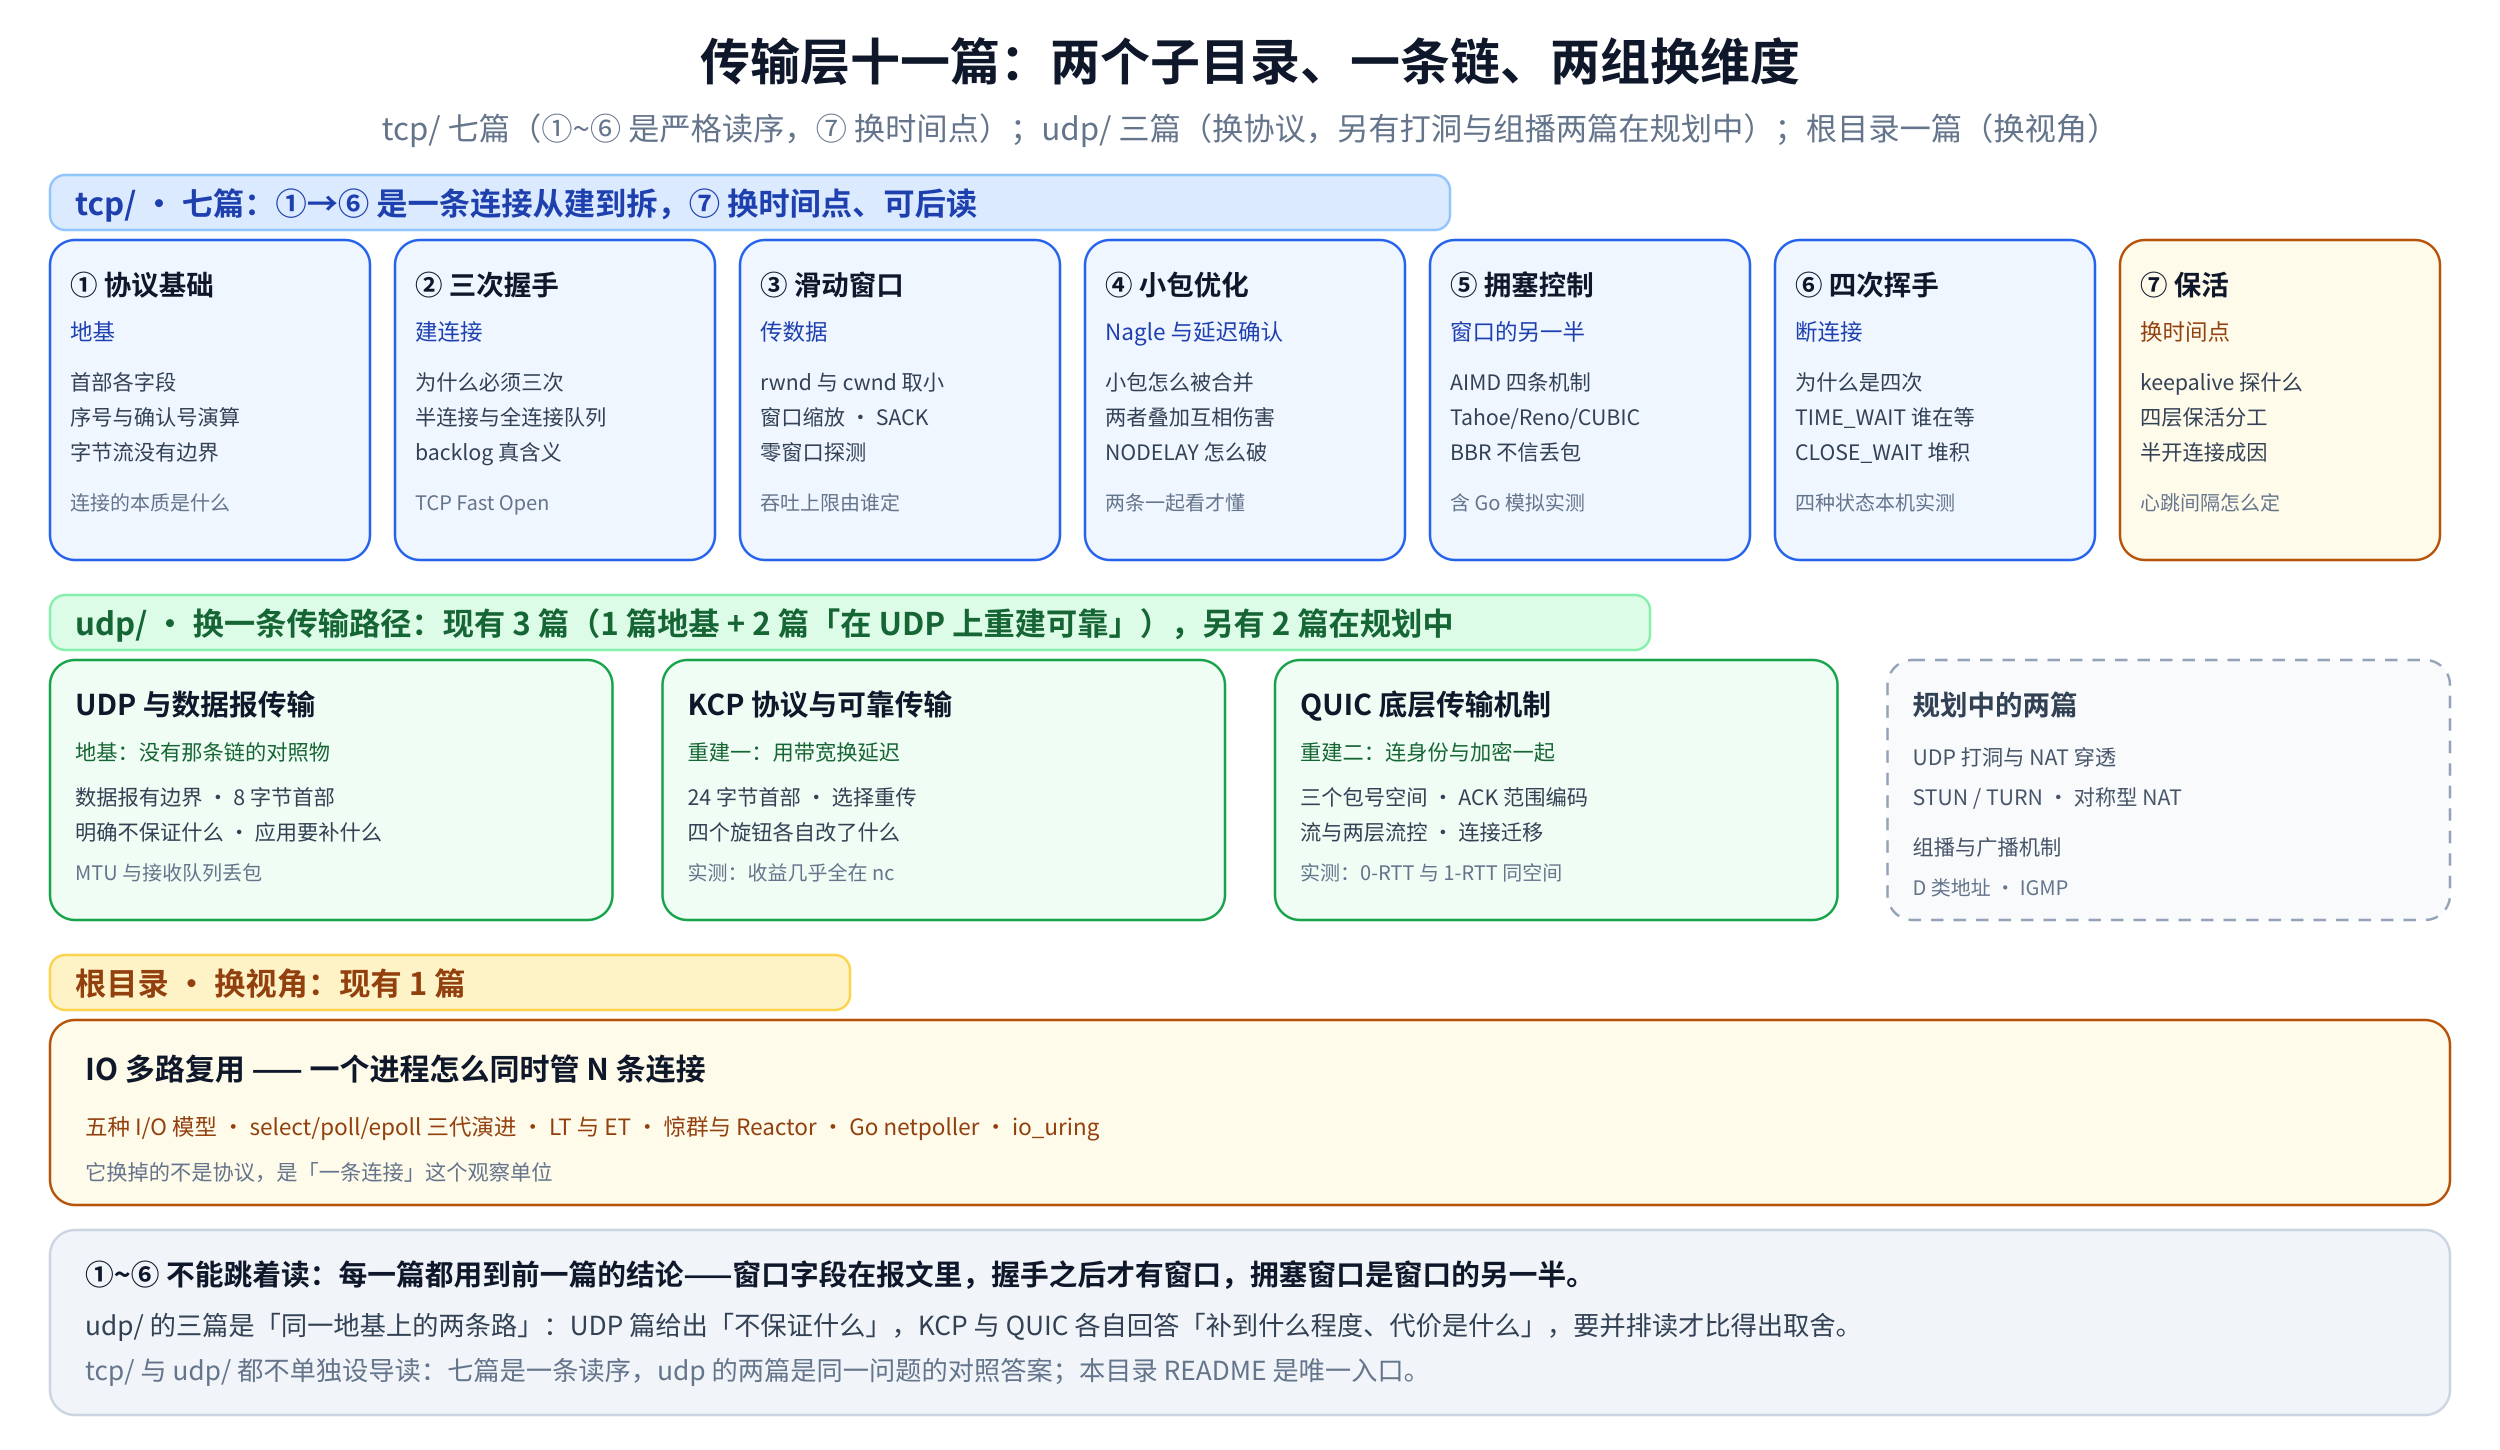
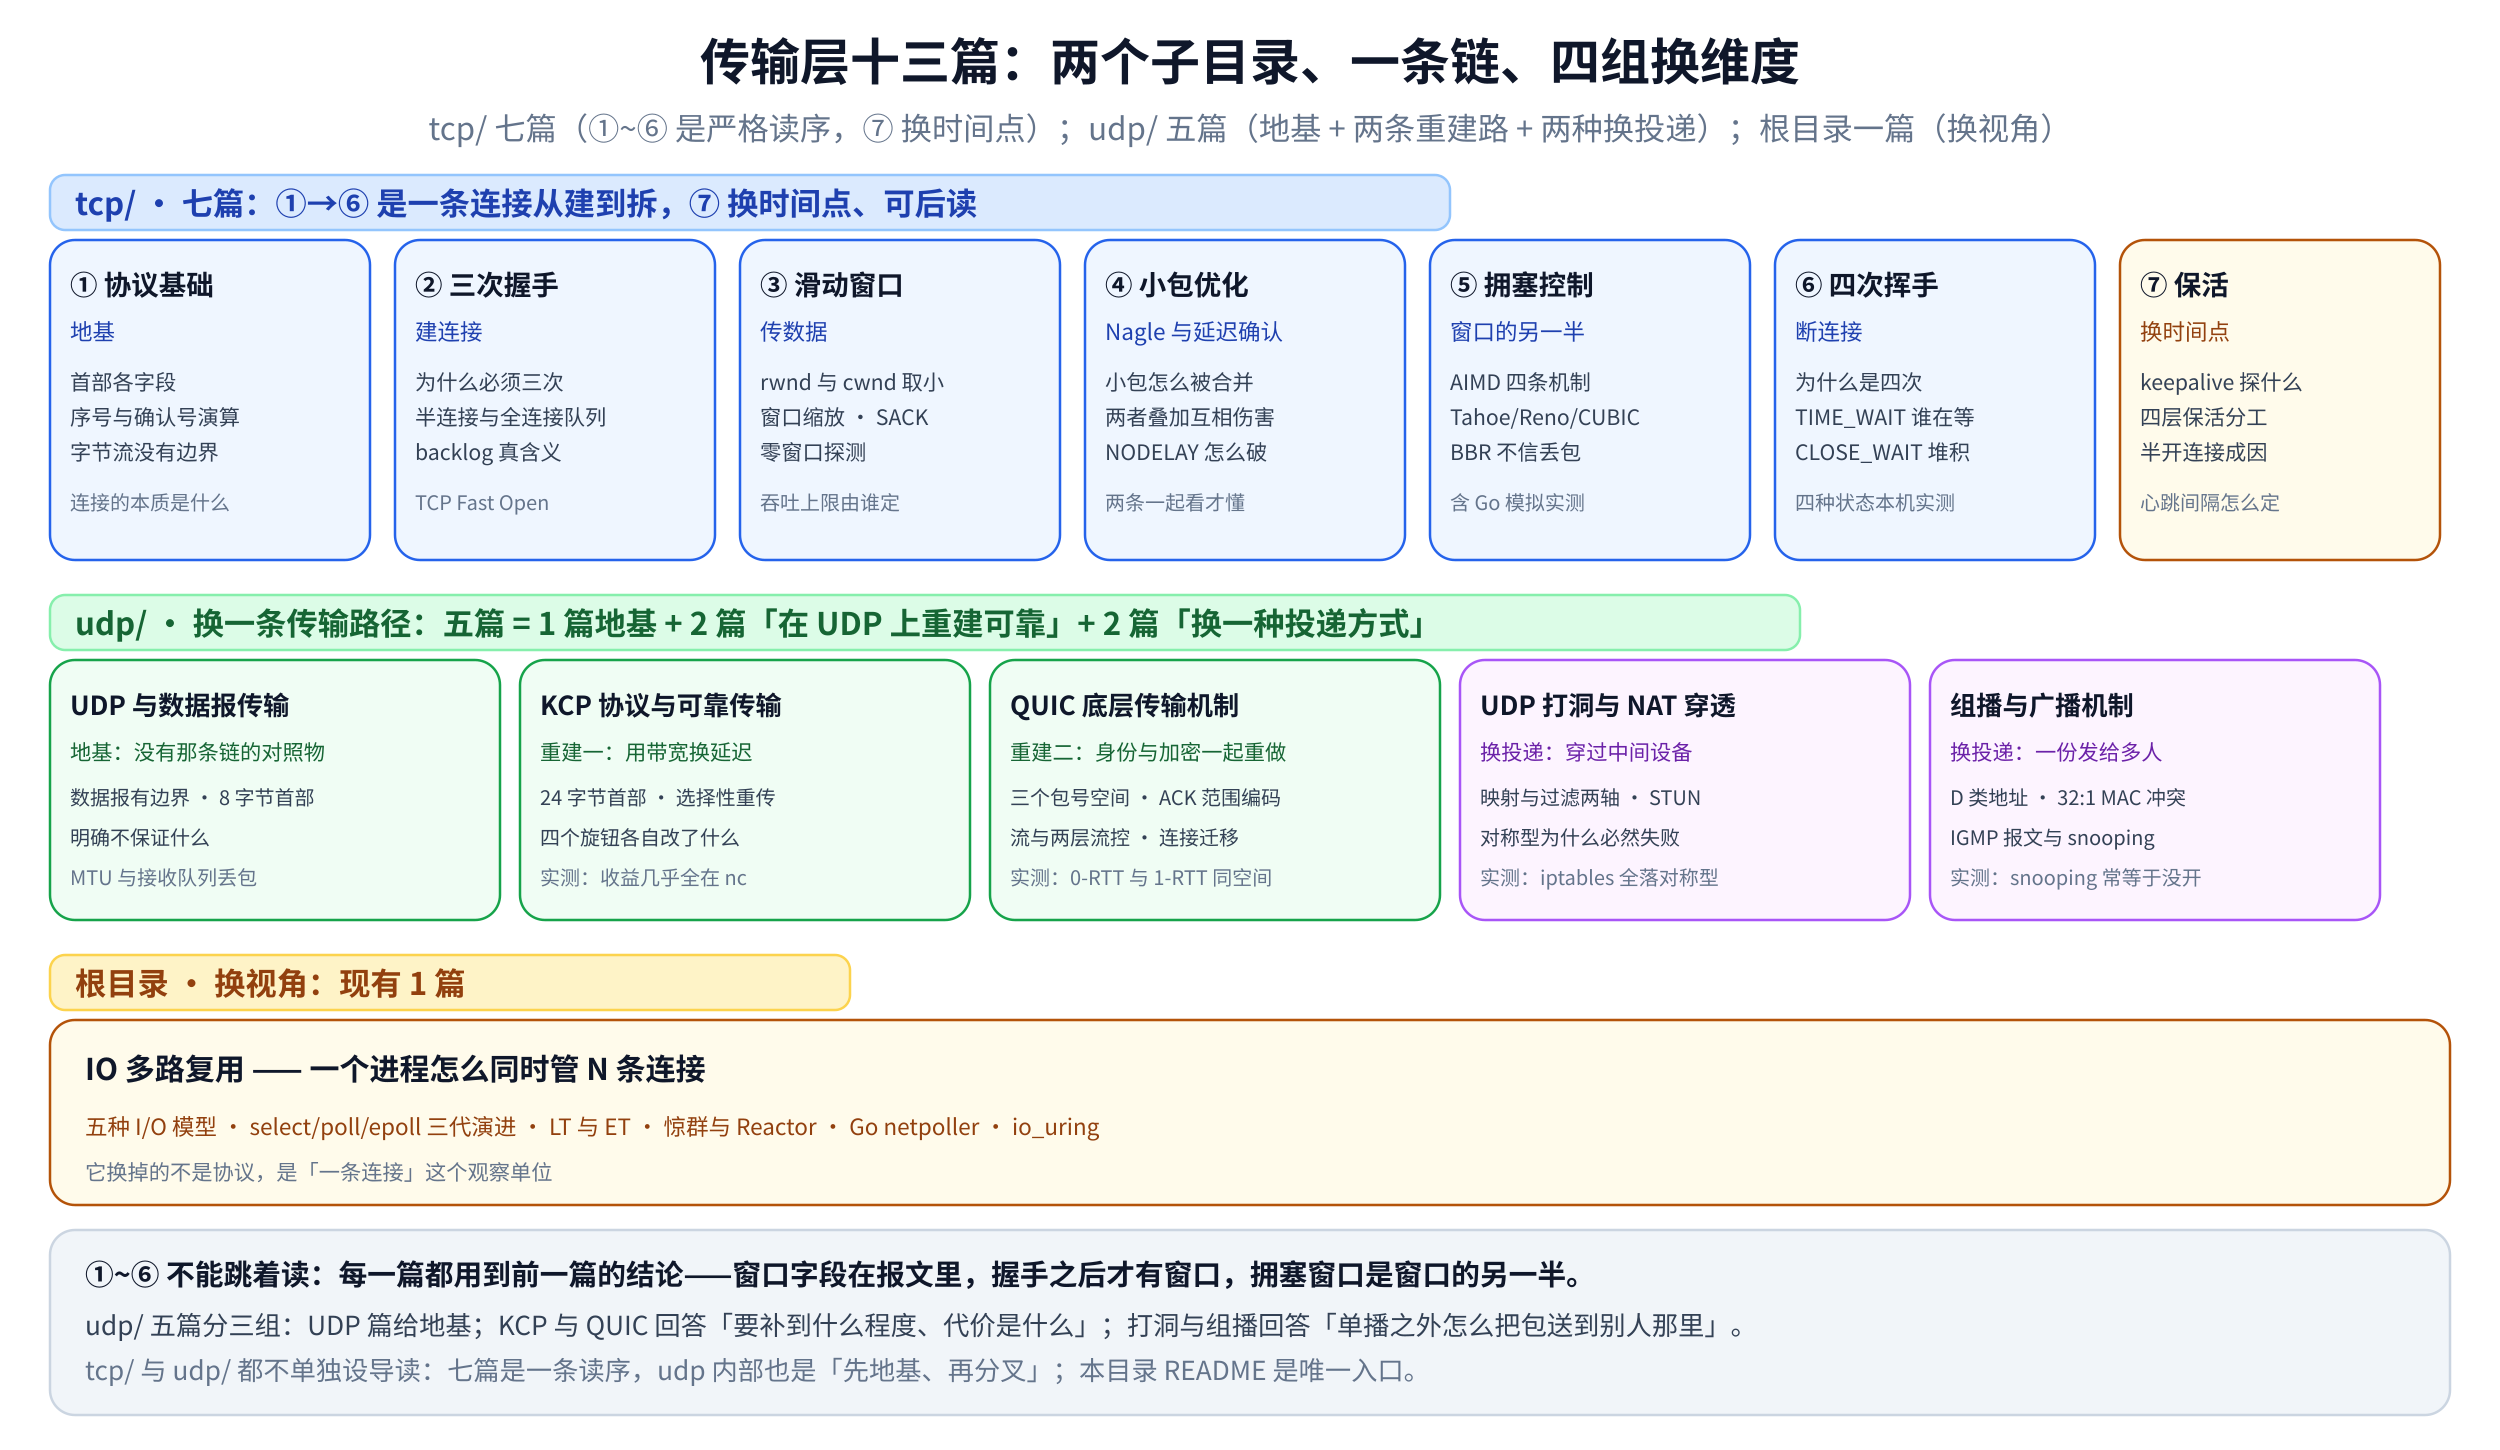
<svg xmlns="http://www.w3.org/2000/svg" viewBox="0 0 1000 580" width="1000" height="580" font-family="Microsoft YaHei, PingFang SC, Noto Sans CJK SC, sans-serif">
  <rect x="0" y="0" width="1000" height="580" fill="#ffffff" />
-   <text x="500" y="32" text-anchor="middle" font-size="20" font-weight="bold" fill="#0f172a">传输层十一篇：两个子目录、一条链、两组换维度</text>
-   <text x="500" y="56" text-anchor="middle" font-size="12.5" fill="#64748b">tcp/ 七篇（①~⑥ 是严格读序，⑦ 换时间点）；udp/ 三篇（换协议，另有打洞与组播两篇在规划中）；根目录一篇（换视角）</text>
+   <text x="500" y="32" text-anchor="middle" font-size="20" font-weight="bold" fill="#0f172a">传输层十三篇：两个子目录、一条链、四组换维度</text>
+   <text x="500" y="56" text-anchor="middle" font-size="12.5" fill="#64748b">tcp/ 七篇（①~⑥ 是严格读序，⑦ 换时间点）；udp/ 五篇（地基 + 两条重建路 + 两种换投递）；根目录一篇（换视角）</text>
  <rect x="20" y="70" width="560" height="22" fill="#dbeafe" stroke="#93c5fd" stroke-width="1" rx="6" />
  <text x="30" y="86" font-size="12.5" font-weight="bold" fill="#1e40af">tcp/ · 七篇：①→⑥ 是一条连接从建到拆，⑦ 换时间点、可后读</text>
  <g transform="translate(20,96)">
    <rect x="0" y="0" width="128" height="128" fill="#eff6ff" stroke="#2563eb" stroke-width="1" rx="10" />
    <text x="8" y="22" font-size="11" font-weight="bold" fill="#0f172a">① 协议基础</text>
    <text x="8" y="40" font-size="9" fill="#1e40af">地基</text>
    <text x="8" y="60" font-size="8.5" fill="#334155">首部各字段</text>
    <text x="8" y="74" font-size="8.5" fill="#334155">序号与确认号演算</text>
    <text x="8" y="88" font-size="8.5" fill="#334155">字节流没有边界</text>
    <text x="8" y="108" font-size="8" fill="#64748b">连接的本质是什么</text>
  </g>
  <g transform="translate(158,96)">
    <rect x="0" y="0" width="128" height="128" fill="#eff6ff" stroke="#2563eb" stroke-width="1" rx="10" />
    <text x="8" y="22" font-size="11" font-weight="bold" fill="#0f172a">② 三次握手</text>
    <text x="8" y="40" font-size="9" fill="#1e40af">建连接</text>
    <text x="8" y="60" font-size="8.5" fill="#334155">为什么必须三次</text>
    <text x="8" y="74" font-size="8.5" fill="#334155">半连接与全连接队列</text>
    <text x="8" y="88" font-size="8.5" fill="#334155">backlog 真含义</text>
    <text x="8" y="108" font-size="8" fill="#64748b">TCP Fast Open</text>
  </g>
  <g transform="translate(296,96)">
    <rect x="0" y="0" width="128" height="128" fill="#eff6ff" stroke="#2563eb" stroke-width="1" rx="10" />
    <text x="8" y="22" font-size="11" font-weight="bold" fill="#0f172a">③ 滑动窗口</text>
    <text x="8" y="40" font-size="9" fill="#1e40af">传数据</text>
    <text x="8" y="60" font-size="8.5" fill="#334155">rwnd 与 cwnd 取小</text>
    <text x="8" y="74" font-size="8.5" fill="#334155">窗口缩放 · SACK</text>
    <text x="8" y="88" font-size="8.5" fill="#334155">零窗口探测</text>
    <text x="8" y="108" font-size="8" fill="#64748b">吞吐上限由谁定</text>
  </g>
  <g transform="translate(434,96)">
    <rect x="0" y="0" width="128" height="128" fill="#eff6ff" stroke="#2563eb" stroke-width="1" rx="10" />
    <text x="8" y="22" font-size="11" font-weight="bold" fill="#0f172a">④ 小包优化</text>
    <text x="8" y="40" font-size="9" fill="#1e40af">Nagle 与延迟确认</text>
    <text x="8" y="60" font-size="8.5" fill="#334155">小包怎么被合并</text>
    <text x="8" y="74" font-size="8.5" fill="#334155">两者叠加互相伤害</text>
    <text x="8" y="88" font-size="8.5" fill="#334155">NODELAY 怎么破</text>
    <text x="8" y="108" font-size="8" fill="#64748b">两条一起看才懂</text>
  </g>
  <g transform="translate(572,96)">
    <rect x="0" y="0" width="128" height="128" fill="#eff6ff" stroke="#2563eb" stroke-width="1" rx="10" />
    <text x="8" y="22" font-size="11" font-weight="bold" fill="#0f172a">⑤ 拥塞控制</text>
    <text x="8" y="40" font-size="9" fill="#1e40af">窗口的另一半</text>
    <text x="8" y="60" font-size="8.5" fill="#334155">AIMD 四条机制</text>
    <text x="8" y="74" font-size="8.5" fill="#334155">Tahoe/Reno/CUBIC</text>
    <text x="8" y="88" font-size="8.5" fill="#334155">BBR 不信丢包</text>
    <text x="8" y="108" font-size="8" fill="#64748b">含 Go 模拟实测</text>
  </g>
  <g transform="translate(710,96)">
    <rect x="0" y="0" width="128" height="128" fill="#eff6ff" stroke="#2563eb" stroke-width="1" rx="10" />
    <text x="8" y="22" font-size="11" font-weight="bold" fill="#0f172a">⑥ 四次挥手</text>
    <text x="8" y="40" font-size="9" fill="#1e40af">断连接</text>
    <text x="8" y="60" font-size="8.5" fill="#334155">为什么是四次</text>
    <text x="8" y="74" font-size="8.5" fill="#334155">TIME_WAIT 谁在等</text>
    <text x="8" y="88" font-size="8.5" fill="#334155">CLOSE_WAIT 堆积</text>
    <text x="8" y="108" font-size="8" fill="#64748b">四种状态本机实测</text>
  </g>
  <g transform="translate(848,96)">
    <rect x="0" y="0" width="128" height="128" fill="#fffbeb" stroke="#b45309" stroke-width="1" rx="10" />
    <text x="8" y="22" font-size="11" font-weight="bold" fill="#0f172a">⑦ 保活</text>
    <text x="8" y="40" font-size="9" fill="#92400e">换时间点</text>
    <text x="8" y="60" font-size="8.5" fill="#334155">keepalive 探什么</text>
    <text x="8" y="74" font-size="8.5" fill="#334155">四层保活分工</text>
    <text x="8" y="88" font-size="8.5" fill="#334155">半开连接成因</text>
    <text x="8" y="108" font-size="8" fill="#64748b">心跳间隔怎么定</text>
  </g>
-   <rect x="20" y="238" width="640" height="22" fill="#dcfce7" stroke="#86efac" stroke-width="1" rx="6" />
-   <text x="30" y="254" font-size="12.5" font-weight="bold" fill="#166534">udp/ · 换一条传输路径：现有 3 篇（1 篇地基 + 2 篇「在 UDP 上重建可靠」），另有 2 篇在规划中</text>
+   <rect x="20" y="238" width="700" height="22" fill="#dcfce7" stroke="#86efac" stroke-width="1" rx="6" />
+   <text x="30" y="254" font-size="12.5" font-weight="bold" fill="#166534">udp/ · 换一条传输路径：五篇 = 1 篇地基 + 2 篇「在 UDP 上重建可靠」+ 2 篇「换一种投递方式」</text>
  <g transform="translate(20,264)">
-     <rect x="0" y="0" width="225" height="104" fill="#f0fdf4" stroke="#16a34a" stroke-width="1" rx="10" />
-     <text x="10" y="22" font-size="11.5" font-weight="bold" fill="#0f172a">UDP 与数据报传输</text>
-     <text x="10" y="40" font-size="8.5" fill="#166534">地基：没有那条链的对照物</text>
-     <text x="10" y="58" font-size="8.5" fill="#334155">数据报有边界 · 8 字节首部</text>
-     <text x="10" y="72" font-size="8.5" fill="#334155">明确不保证什么 · 应用要补什么</text>
-     <text x="10" y="88" font-size="8" fill="#64748b">MTU 与接收队列丢包</text>
+     <rect x="0" y="0" width="180" height="104" fill="#f0fdf4" stroke="#16a34a" stroke-width="1" rx="10" />
+     <text x="8" y="22" font-size="10.5" font-weight="bold" fill="#0f172a">UDP 与数据报传输</text>
+     <text x="8" y="40" font-size="8.5" fill="#166534">地基：没有那条链的对照物</text>
+     <text x="8" y="58" font-size="8" fill="#334155">数据报有边界 · 8 字节首部</text>
+     <text x="8" y="74" font-size="8" fill="#334155">明确不保证什么</text>
+     <text x="8" y="90" font-size="8" fill="#64748b">MTU 与接收队列丢包</text>
  </g>
-   <g transform="translate(265,264)">
-     <rect x="0" y="0" width="225" height="104" fill="#f0fdf4" stroke="#16a34a" stroke-width="1" rx="10" />
-     <text x="10" y="22" font-size="11.5" font-weight="bold" fill="#0f172a">KCP 协议与可靠传输</text>
-     <text x="10" y="40" font-size="8.5" fill="#166534">重建一：用带宽换延迟</text>
-     <text x="10" y="58" font-size="8.5" fill="#334155">24 字节首部 · 选择重传</text>
-     <text x="10" y="72" font-size="8.5" fill="#334155">四个旋钮各自改了什么</text>
-     <text x="10" y="88" font-size="8" fill="#64748b">实测：收益几乎全在 nc</text>
+   <g transform="translate(208,264)">
+     <rect x="0" y="0" width="180" height="104" fill="#f0fdf4" stroke="#16a34a" stroke-width="1" rx="10" />
+     <text x="8" y="22" font-size="10.5" font-weight="bold" fill="#0f172a">KCP 协议与可靠传输</text>
+     <text x="8" y="40" font-size="8.5" fill="#166534">重建一：用带宽换延迟</text>
+     <text x="8" y="58" font-size="8" fill="#334155">24 字节首部 · 选择性重传</text>
+     <text x="8" y="74" font-size="8" fill="#334155">四个旋钮各自改了什么</text>
+     <text x="8" y="90" font-size="8" fill="#64748b">实测：收益几乎全在 nc</text>
  </g>
-   <g transform="translate(510,264)">
-     <rect x="0" y="0" width="225" height="104" fill="#f0fdf4" stroke="#16a34a" stroke-width="1" rx="10" />
-     <text x="10" y="22" font-size="11.5" font-weight="bold" fill="#0f172a">QUIC 底层传输机制</text>
-     <text x="10" y="40" font-size="8.5" fill="#166534">重建二：连身份与加密一起</text>
-     <text x="10" y="58" font-size="8.5" fill="#334155">三个包号空间 · ACK 范围编码</text>
-     <text x="10" y="72" font-size="8.5" fill="#334155">流与两层流控 · 连接迁移</text>
-     <text x="10" y="88" font-size="8" fill="#64748b">实测：0-RTT 与 1-RTT 同空间</text>
+   <g transform="translate(396,264)">
+     <rect x="0" y="0" width="180" height="104" fill="#f0fdf4" stroke="#16a34a" stroke-width="1" rx="10" />
+     <text x="8" y="22" font-size="10.5" font-weight="bold" fill="#0f172a">QUIC 底层传输机制</text>
+     <text x="8" y="40" font-size="8.5" fill="#166534">重建二：身份与加密一起重做</text>
+     <text x="8" y="58" font-size="8" fill="#334155">三个包号空间 · ACK 范围编码</text>
+     <text x="8" y="74" font-size="8" fill="#334155">流与两层流控 · 连接迁移</text>
+     <text x="8" y="90" font-size="8" fill="#64748b">实测：0-RTT 与 1-RTT 同空间</text>
  </g>
-   <g transform="translate(755,264)">
-     <rect x="0" y="0" width="225" height="104" fill="#f8fafc" stroke="#94a3b8" stroke-width="1" stroke-dasharray="5 4" rx="10" />
-     <text x="10" y="22" font-size="11" font-weight="bold" fill="#334155">规划中的两篇</text>
-     <text x="10" y="42" font-size="8.5" fill="#475569">UDP 打洞与 NAT 穿透</text>
-     <text x="10" y="58" font-size="8.5" fill="#475569">STUN / TURN · 对称型 NAT</text>
-     <text x="10" y="78" font-size="8.5" fill="#475569">组播与广播机制</text>
-     <text x="10" y="94" font-size="8" fill="#64748b">D 类地址 · IGMP</text>
+   <g transform="translate(584,264)">
+     <rect x="0" y="0" width="180" height="104" fill="#fdf4ff" stroke="#a855f7" stroke-width="1" rx="10" />
+     <text x="8" y="22" font-size="10.5" font-weight="bold" fill="#0f172a">UDP 打洞与 NAT 穿透</text>
+     <text x="8" y="40" font-size="8.5" fill="#6b21a8">换投递：穿过中间设备</text>
+     <text x="8" y="58" font-size="8" fill="#334155">映射与过滤两轴 · STUN</text>
+     <text x="8" y="74" font-size="8" fill="#334155">对称型为什么必然失败</text>
+     <text x="8" y="90" font-size="8" fill="#64748b">实测：iptables 全落对称型</text>
+   </g>
+   <g transform="translate(772,264)">
+     <rect x="0" y="0" width="180" height="104" fill="#fdf4ff" stroke="#a855f7" stroke-width="1" rx="10" />
+     <text x="8" y="22" font-size="10.5" font-weight="bold" fill="#0f172a">组播与广播机制</text>
+     <text x="8" y="40" font-size="8.5" fill="#6b21a8">换投递：一份发给多人</text>
+     <text x="8" y="58" font-size="8" fill="#334155">D 类地址 · 32:1 MAC 冲突</text>
+     <text x="8" y="74" font-size="8" fill="#334155">IGMP 报文与 snooping</text>
+     <text x="8" y="90" font-size="8" fill="#64748b">实测：snooping 常等于没开</text>
  </g>
  <rect x="20" y="382" width="320" height="22" fill="#fef3c7" stroke="#fcd34d" stroke-width="1" rx="6" />
  <text x="30" y="398" font-size="12.5" font-weight="bold" fill="#92400e">根目录 · 换视角：现有 1 篇</text>
  <g transform="translate(20,408)">
    <rect x="0" y="0" width="960" height="74" fill="#fffbeb" stroke="#b45309" stroke-width="1" rx="10" />
    <text x="14" y="24" font-size="12" font-weight="bold" fill="#0f172a">IO 多路复用 —— 一个进程怎么同时管 N 条连接</text>
    <text x="14" y="46" font-size="9" fill="#92400e">五种 I/O 模型 · select/poll/epoll 三代演进 · LT 与 ET · 惊群与 Reactor · Go netpoller · io_uring</text>
    <text x="14" y="64" font-size="8.5" fill="#64748b">它换掉的不是协议，是「一条连接」这个观察单位</text>
  </g>
  <g transform="translate(20,492)">
    <rect x="0" y="0" width="960" height="74" fill="#f1f5f9" stroke="#cbd5e1" stroke-width="1" rx="10" />
    <text x="14" y="22" font-size="11.5" font-weight="bold" fill="#0f172a">①~⑥ 不能跳着读：每一篇都用到前一篇的结论——窗口字段在报文里，握手之后才有窗口，拥塞窗口是窗口的另一半。</text>
-     <text x="14" y="42" font-size="10.5" fill="#334155">udp/ 的三篇是「同一地基上的两条路」：UDP 篇给出「不保证什么」，KCP 与 QUIC 各自回答「补到什么程度、代价是什么」，要并排读才比得出取舍。</text>
-     <text x="14" y="60" font-size="10.5" fill="#64748b">tcp/ 与 udp/ 都不单独设导读：七篇是一条读序，udp 的两篇是同一问题的对照答案；本目录 README 是唯一入口。</text>
+     <text x="14" y="42" font-size="10.5" fill="#334155">udp/ 五篇分三组：UDP 篇给地基；KCP 与 QUIC 回答「要补到什么程度、代价是什么」；打洞与组播回答「单播之外怎么把包送到别人那里」。</text>
+     <text x="14" y="60" font-size="10.5" fill="#64748b">tcp/ 与 udp/ 都不单独设导读：七篇是一条读序，udp 内部也是「先地基、再分叉」；本目录 README 是唯一入口。</text>
  </g>
</svg>
